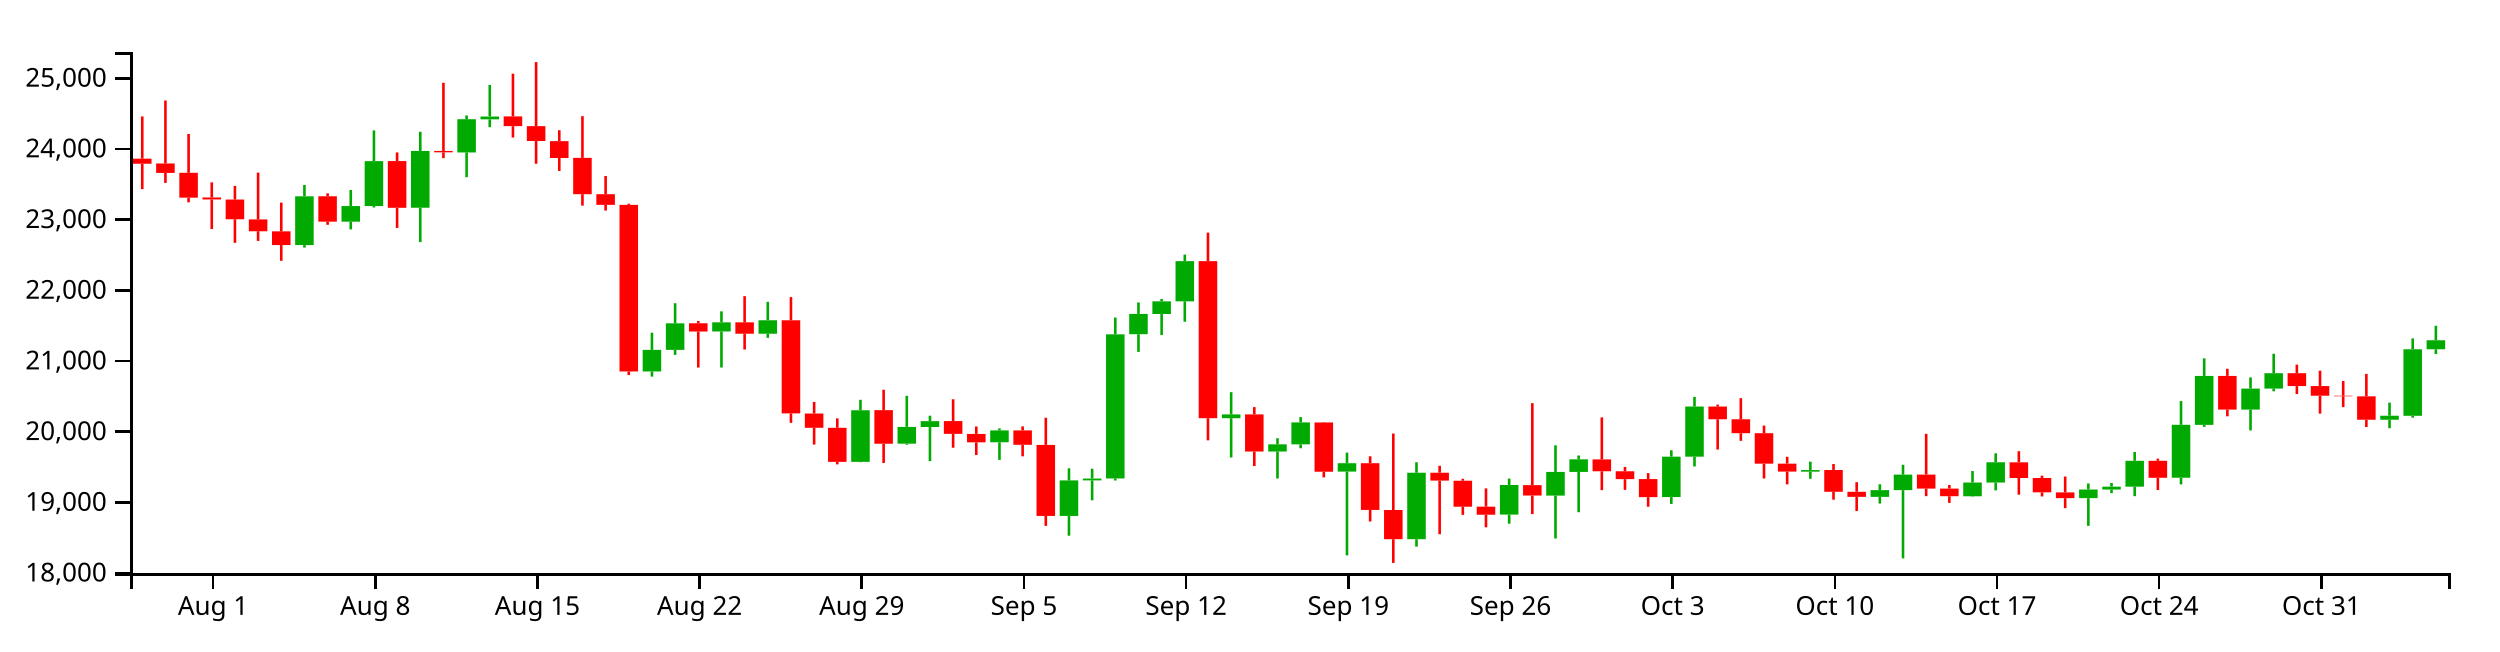
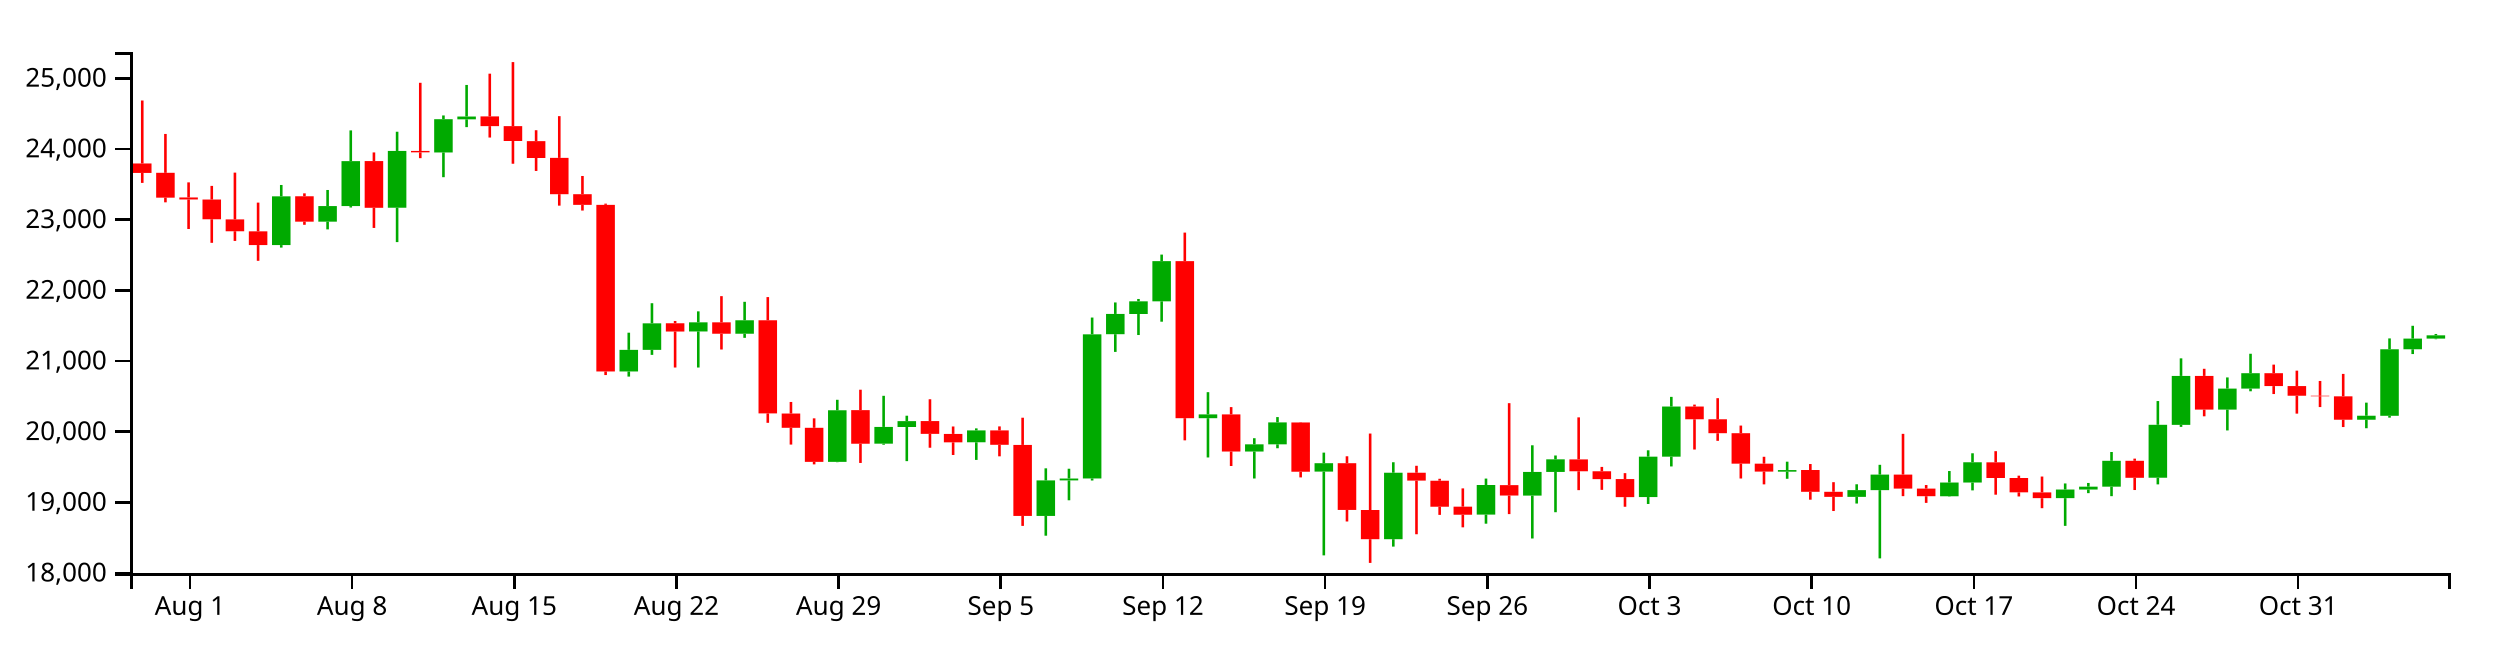
<svg xmlns="http://www.w3.org/2000/svg" version="1.1" width="960" height="250">
  <g transform="translate(50,20)">
    <style>.axis path,.axis line{fill:none;stroke:#000;shape-rendering:crispEdges;}path.candle{stroke:#000000;}path.candle.body{stroke-width:0;}path.candle.up{fill:#00AA00;stroke:#00AA00;}path.candle.down{fill:#FF0000;stroke:#FF0000;}</style>
    <g class="candlestick">
      <g class="data">
-         <path class="candle body up" d="M 63.343 74.113 l 7.117 0 L 70.46 55.385 l -7.117 0 L 63.343 74.113 M 81.136 65.108 l 7.117 0 L 88.253 59.132 l -7.117 0 L 81.136 65.108 M 90.032 59.132 l 7.117 0 L 97.149 41.88 l -7.117 0 L 90.032 59.132 M 107.825 59.758 l 7.117 0 L 114.942 37.971 l -7.117 0 L 107.825 59.758 M 125.618 38.539 l 7.117 0 L 132.735 25.767 l -7.117 0 L 125.618 38.539 M 134.514 25.821 l 7.117 0 L 141.631 24.744 l -7.117 0 L 134.514 25.821 M 196.789 122.643 l 7.117 0 L 203.906 114.347 l -7.117 0 L 196.789 122.643 M 205.686 114.347 l 7.117 0 L 212.803 104.154 l -7.117 0 L 205.686 114.347 M 223.479 107.271 l 7.117 0 L 230.596 103.787 l -7.117 0 L 223.479 107.271 M 241.271 108.159 l 7.117 0 L 248.389 102.975 l -7.117 0 L 241.271 108.159 M 276.857 157.351 l 7.117 0 L 283.974 137.535 l -7.117 0 L 276.857 157.351 M 294.65 150.365 l 7.117 0 L 301.767 143.932 l -7.117 0 L 294.65 150.365 M 303.547 143.975 l 7.117 0 L 310.664 141.722 l -7.117 0 L 303.547 143.975 M 330.236 149.837 l 7.117 0 L 337.353 145.282 l -7.117 0 L 330.236 149.837 M 356.925 178.115 l 7.117 0 L 364.042 164.483 l -7.117 0 L 356.925 178.115 M 365.822 164.483 l 7.117 0 L 372.939 163.752 l -7.117 0 L 365.822 164.483 M 374.718 163.732 l 7.117 0 L 381.835 108.374 l -7.117 0 L 374.718 163.732 M 383.615 108.333 l 7.117 0 L 390.732 100.551 l -7.117 0 L 383.615 108.333 M 392.511 100.582 l 7.117 0 L 399.628 95.706 l -7.117 0 L 392.511 100.582 M 401.407 95.706 l 7.117 0 L 408.525 80.266 l -7.117 0 L 401.407 95.706 M 419.2 140.578 l 7.117 0 L 426.317 139.137 l -7.117 0 L 419.2 140.578 M 436.993 153.381 l 7.117 0 L 444.11 150.629 l -7.117 0 L 436.993 153.381 M 445.89 150.629 l 7.117 0 L 453.007 142.206 l -7.117 0 L 445.89 150.629 M 463.683 161.101 l 7.117 0 L 470.8 157.856 l -7.117 0 L 463.683 161.101 M 490.372 187.051 l 7.117 0 L 497.489 161.531 l -7.117 0 L 490.372 187.051 M 525.958 177.612 l 7.117 0 L 533.075 166.248 l -7.117 0 L 525.958 177.612 M 543.75 170.312 l 7.117 0 L 550.868 161.227 l -7.117 0 L 543.75 170.312 M 552.647 161.227 l 7.117 0 L 559.764 156.377 l -7.117 0 L 552.647 161.227 M 588.233 170.864 l 7.117 0 L 595.35 155.357 l -7.117 0 L 588.233 170.864 M 597.129 155.357 l 7.117 0 L 604.246 136.121 l -7.117 0 L 597.129 155.357 M 641.611 161.126 l 7.117 0 L 648.729 160.516 l -7.117 0 L 641.611 161.126 M 668.301 170.803 l 7.117 0 L 675.418 168.21 l -7.117 0 L 668.301 170.803 M 677.197 168.222 l 7.117 0 L 684.314 162.25 l -7.117 0 L 677.197 168.222 M 703.886 170.575 l 7.117 0 L 711.004 165.294 l -7.117 0 L 703.886 170.575 M 712.783 165.294 l 7.117 0 L 719.9 157.507 l -7.117 0 L 712.783 165.294 M 748.369 171.294 l 7.117 0 L 755.486 167.97 l -7.117 0 L 748.369 171.294 M 757.265 167.97 l 7.117 0 L 764.382 166.885 l -7.117 0 L 757.265 167.97 M 766.162 166.887 l 7.117 0 L 773.279 156.95 l -7.117 0 L 766.162 166.887 M 783.954 163.458 l 7.117 0 L 791.072 143.117 l -7.117 0 L 783.954 163.458 M 792.851 143.145 l 7.117 0 L 799.968 124.348 l -7.117 0 L 792.851 143.145 M 810.644 137.28 l 7.117 0 L 817.761 129.226 l -7.117 0 L 810.644 137.28 M 819.54 129.226 l 7.117 0 L 826.657 123.314 l -7.117 0 L 819.54 129.226 M 864.022 141.169 l 7.117 0 L 871.14 139.649 l -7.117 0 L 864.022 141.169 M 872.919 139.668 l 7.117 0 L 880.036 114.117 l -7.117 0 L 872.919 139.668 M 881.815 114.117 l 7.117 0 L 888.932 110.655 l -7.117 0 L 881.815 114.117" />
-         <path class="candle body down" d="M 1.068 40.924 l 7.117 0 L 8.185 42.864 l -7.117 0 L 1.068 40.924 M 9.964 42.768 l 7.117 0 L 17.081 46.399 l -7.117 0 L 9.964 42.768 M 18.86 46.368 l 7.117 0 L 25.978 55.904 l -7.117 0 L 18.86 46.368 M 27.757 55.821 l 7.117 0 L 34.874 56.591 l -7.117 0 L 27.757 55.821 M 36.653 56.621 l 7.117 0 L 43.77 64.196 l -7.117 0 L 36.653 56.621 M 45.55 64.247 l 7.117 0 L 52.667 68.795 l -7.117 0 L 45.55 64.247 M 54.446 68.834 l 7.117 0 L 61.563 74.098 l -7.117 0 L 54.446 68.834 M 72.239 55.354 l 7.117 0 L 79.356 65.108 l -7.117 0 L 72.239 55.354 M 98.928 41.854 l 7.117 0 L 106.046 59.795 l -7.117 0 L 98.928 41.854 M 116.721 37.971 l 7.117 0 L 123.838 38.504 l -7.117 0 L 116.721 37.971 M 143.411 24.698 l 7.117 0 L 150.528 28.439 l -7.117 0 L 143.411 24.698 M 152.307 28.438 l 7.117 0 L 159.424 34.15 l -7.117 0 L 152.307 28.438 M 161.204 34.198 l 7.117 0 L 168.321 40.666 l -7.117 0 L 161.204 34.198 M 170.1 40.628 l 7.117 0 L 177.217 54.565 l -7.117 0 L 170.1 40.628 M 178.996 54.565 l 7.117 0 L 186.114 58.676 l -7.117 0 L 178.996 54.565 M 187.893 58.669 l 7.117 0 L 195.01 122.643 l -7.117 0 L 187.893 58.669 M 214.582 104.124 l 7.117 0 L 221.699 107.296 l -7.117 0 L 214.582 104.124 M 232.375 103.787 l 7.117 0 L 239.492 108.158 l -7.117 0 L 232.375 103.787 M 250.168 102.975 l 7.117 0 L 257.285 138.747 l -7.117 0 L 250.168 102.975 M 259.064 138.799 l 7.117 0 L 266.182 144.269 l -7.117 0 L 259.064 138.799 M 267.961 144.269 l 7.117 0 L 275.078 157.351 l -7.117 0 L 267.961 144.269 M 285.754 137.495 l 7.117 0 L 292.871 150.402 l -7.117 0 L 285.754 137.495 M 312.443 141.69 l 7.117 0 L 319.56 146.596 l -7.117 0 L 312.443 141.69 M 321.339 146.62 l 7.117 0 L 328.457 149.852 l -7.117 0 L 321.339 146.62 M 339.132 145.282 l 7.117 0 L 346.25 150.804 l -7.117 0 L 339.132 145.282 M 348.029 150.845 l 7.117 0 L 355.146 178.115 l -7.117 0 L 348.029 150.845 M 410.304 80.274 l 7.117 0 L 417.421 140.579 l -7.117 0 L 410.304 80.274 M 428.097 139.124 l 7.117 0 L 435.214 153.381 l -7.117 0 L 428.097 139.124 M 454.786 142.233 l 7.117 0 L 461.903 161.136 l -7.117 0 L 454.786 142.233 M 472.579 157.856 l 7.117 0 L 479.696 175.824 l -7.117 0 L 472.579 157.856 M 481.475 175.843 l 7.117 0 L 488.593 187.051 l -7.117 0 L 481.475 175.843 M 499.268 161.531 l 7.117 0 L 506.385 164.563 l -7.117 0 L 499.268 161.531 M 508.165 164.599 l 7.117 0 L 515.282 174.589 l -7.117 0 L 508.165 164.599 M 517.061 174.549 l 7.117 0 L 524.178 177.66 l -7.117 0 L 517.061 174.549 M 534.854 166.279 l 7.117 0 L 541.971 170.284 l -7.117 0 L 534.854 166.279 M 561.543 156.403 l 7.117 0 L 568.661 160.961 l -7.117 0 L 561.543 156.403 M 570.44 160.961 l 7.117 0 L 577.557 163.992 l -7.117 0 L 570.44 160.961 M 579.336 163.957 l 7.117 0 L 586.453 170.89 l -7.117 0 L 579.336 163.957 M 606.026 136.121 l 7.117 0 L 613.143 140.994 l -7.117 0 L 606.026 136.121 M 614.922 140.994 l 7.117 0 L 622.039 146.357 l -7.117 0 L 614.922 140.994 M 623.818 146.357 l 7.117 0 L 630.936 158.044 l -7.117 0 L 623.818 146.357 M 632.715 158.044 l 7.117 0 L 639.832 161.087 l -7.117 0 L 632.715 158.044 M 650.508 160.49 l 7.117 0 L 657.625 168.852 l -7.117 0 L 650.508 160.49 M 659.404 168.852 l 7.117 0 L 666.521 170.803 l -7.117 0 L 659.404 168.852 M 686.094 162.238 l 7.117 0 L 693.211 167.629 l -7.117 0 L 686.094 162.238 M 694.99 167.629 l 7.117 0 L 702.107 170.548 l -7.117 0 L 694.99 167.629 M 721.679 157.545 l 7.117 0 L 728.796 163.544 l -7.117 0 L 721.679 157.545 M 730.576 163.544 l 7.117 0 L 737.693 169.067 l -7.117 0 L 730.576 163.544 M 739.472 169.084 l 7.117 0 L 746.589 171.294 l -7.117 0 L 739.472 169.084 M 775.058 156.95 l 7.117 0 L 782.175 163.482 l -7.117 0 L 775.058 156.95 M 801.747 124.347 l 7.117 0 L 808.864 137.28 l -7.117 0 L 801.747 124.347 M 828.437 123.314 l 7.117 0 L 835.554 128.259 l -7.117 0 L 828.437 123.314 M 837.333 128.259 l 7.117 0 L 844.45 131.97 l -7.117 0 L 837.333 128.259 M 846.23 131.97 l 7.117 0 L 853.347 132.164 l -7.117 0 L 846.23 131.97 M 855.126 132.186 l 7.117 0 L 862.243 141.169 l -7.117 0 L 855.126 132.186" />
+         <path class="candle body up" d="M 54.446 74.113 l 7.117 0 L 61.563 55.385 l -7.117 0 L 54.446 74.113 M 72.239 65.108 l 7.117 0 L 79.356 59.132 l -7.117 0 L 72.239 65.108 M 81.136 59.132 l 7.117 0 L 88.253 41.88 l -7.117 0 L 81.136 59.132 M 98.928 59.758 l 7.117 0 L 106.046 37.971 l -7.117 0 L 98.928 59.758 M 116.721 38.539 l 7.117 0 L 123.838 25.767 l -7.117 0 L 116.721 38.539 M 125.618 25.821 l 7.117 0 L 132.735 24.744 l -7.117 0 L 125.618 25.821 M 187.893 122.643 l 7.117 0 L 195.01 114.347 l -7.117 0 L 187.893 122.643 M 196.789 114.347 l 7.117 0 L 203.906 104.154 l -7.117 0 L 196.789 114.347 M 214.582 107.271 l 7.117 0 L 221.699 103.787 l -7.117 0 L 214.582 107.271 M 232.375 108.159 l 7.117 0 L 239.492 102.975 l -7.117 0 L 232.375 108.159 M 267.961 157.351 l 7.117 0 L 275.078 137.535 l -7.117 0 L 267.961 157.351 M 285.754 150.365 l 7.117 0 L 292.871 143.932 l -7.117 0 L 285.754 150.365 M 294.65 143.975 l 7.117 0 L 301.767 141.722 l -7.117 0 L 294.65 143.975 M 321.339 149.837 l 7.117 0 L 328.457 145.282 l -7.117 0 L 321.339 149.837 M 348.029 178.115 l 7.117 0 L 355.146 164.483 l -7.117 0 L 348.029 178.115 M 356.925 164.483 l 7.117 0 L 364.042 163.752 l -7.117 0 L 356.925 164.483 M 365.822 163.732 l 7.117 0 L 372.939 108.374 l -7.117 0 L 365.822 163.732 M 374.718 108.333 l 7.117 0 L 381.835 100.551 l -7.117 0 L 374.718 108.333 M 383.615 100.582 l 7.117 0 L 390.732 95.706 l -7.117 0 L 383.615 100.582 M 392.511 95.706 l 7.117 0 L 399.628 80.266 l -7.117 0 L 392.511 95.706 M 410.304 140.578 l 7.117 0 L 417.421 139.137 l -7.117 0 L 410.304 140.578 M 428.097 153.381 l 7.117 0 L 435.214 150.629 l -7.117 0 L 428.097 153.381 M 436.993 150.629 l 7.117 0 L 444.11 142.206 l -7.117 0 L 436.993 150.629 M 454.786 161.101 l 7.117 0 L 461.903 157.856 l -7.117 0 L 454.786 161.101 M 481.475 187.051 l 7.117 0 L 488.593 161.531 l -7.117 0 L 481.475 187.051 M 517.061 177.612 l 7.117 0 L 524.178 166.248 l -7.117 0 L 517.061 177.612 M 534.854 170.312 l 7.117 0 L 541.971 161.227 l -7.117 0 L 534.854 170.312 M 543.75 161.227 l 7.117 0 L 550.868 156.377 l -7.117 0 L 543.75 161.227 M 579.336 170.864 l 7.117 0 L 586.453 155.357 l -7.117 0 L 579.336 170.864 M 588.233 155.357 l 7.117 0 L 595.35 136.121 l -7.117 0 L 588.233 155.357 M 632.715 161.126 l 7.117 0 L 639.832 160.516 l -7.117 0 L 632.715 161.126 M 659.404 170.803 l 7.117 0 L 666.521 168.21 l -7.117 0 L 659.404 170.803 M 668.301 168.222 l 7.117 0 L 675.418 162.25 l -7.117 0 L 668.301 168.222 M 694.99 170.575 l 7.117 0 L 702.107 165.294 l -7.117 0 L 694.99 170.575 M 703.886 165.294 l 7.117 0 L 711.004 157.507 l -7.117 0 L 703.886 165.294 M 739.472 171.294 l 7.117 0 L 746.589 167.97 l -7.117 0 L 739.472 171.294 M 748.369 167.97 l 7.117 0 L 755.486 166.885 l -7.117 0 L 748.369 167.97 M 757.265 166.887 l 7.117 0 L 764.382 156.95 l -7.117 0 L 757.265 166.887 M 775.058 163.458 l 7.117 0 L 782.175 143.117 l -7.117 0 L 775.058 163.458 M 783.954 143.145 l 7.117 0 L 791.072 124.348 l -7.117 0 L 783.954 143.145 M 801.747 137.28 l 7.117 0 L 808.864 129.226 l -7.117 0 L 801.747 137.28 M 810.644 129.226 l 7.117 0 L 817.761 123.314 l -7.117 0 L 810.644 129.226 M 855.126 141.169 l 7.117 0 L 862.243 139.649 l -7.117 0 L 855.126 141.169 M 864.022 139.668 l 7.117 0 L 871.14 114.117 l -7.117 0 L 864.022 139.668 M 872.919 114.117 l 7.117 0 L 880.036 110.023 l -7.117 0 L 872.919 114.117 M 881.815 110.023 l 7.117 0 L 888.932 108.771 l -7.117 0 L 881.815 110.023" />
+         <path class="candle body down" d="M 1.068 42.768 l 7.117 0 L 8.185 46.399 l -7.117 0 L 1.068 42.768 M 9.964 46.368 l 7.117 0 L 17.081 55.904 l -7.117 0 L 9.964 46.368 M 18.86 55.821 l 7.117 0 L 25.978 56.591 l -7.117 0 L 18.86 55.821 M 27.757 56.621 l 7.117 0 L 34.874 64.196 l -7.117 0 L 27.757 56.621 M 36.653 64.247 l 7.117 0 L 43.77 68.795 l -7.117 0 L 36.653 64.247 M 45.55 68.834 l 7.117 0 L 52.667 74.098 l -7.117 0 L 45.55 68.834 M 63.343 55.354 l 7.117 0 L 70.46 65.108 l -7.117 0 L 63.343 55.354 M 90.032 41.854 l 7.117 0 L 97.149 59.795 l -7.117 0 L 90.032 41.854 M 107.825 37.971 l 7.117 0 L 114.942 38.504 l -7.117 0 L 107.825 37.971 M 134.514 24.698 l 7.117 0 L 141.631 28.439 l -7.117 0 L 134.514 24.698 M 143.411 28.438 l 7.117 0 L 150.528 34.15 l -7.117 0 L 143.411 28.438 M 152.307 34.198 l 7.117 0 L 159.424 40.666 l -7.117 0 L 152.307 34.198 M 161.204 40.628 l 7.117 0 L 168.321 54.565 l -7.117 0 L 161.204 40.628 M 170.1 54.565 l 7.117 0 L 177.217 58.676 l -7.117 0 L 170.1 54.565 M 178.996 58.669 l 7.117 0 L 186.114 122.643 l -7.117 0 L 178.996 58.669 M 205.686 104.124 l 7.117 0 L 212.803 107.296 l -7.117 0 L 205.686 104.124 M 223.479 103.787 l 7.117 0 L 230.596 108.158 l -7.117 0 L 223.479 103.787 M 241.271 102.975 l 7.117 0 L 248.389 138.747 l -7.117 0 L 241.271 102.975 M 250.168 138.799 l 7.117 0 L 257.285 144.269 l -7.117 0 L 250.168 138.799 M 259.064 144.269 l 7.117 0 L 266.182 157.351 l -7.117 0 L 259.064 144.269 M 276.857 137.495 l 7.117 0 L 283.974 150.402 l -7.117 0 L 276.857 137.495 M 303.547 141.69 l 7.117 0 L 310.664 146.596 l -7.117 0 L 303.547 141.69 M 312.443 146.62 l 7.117 0 L 319.56 149.852 l -7.117 0 L 312.443 146.62 M 330.236 145.282 l 7.117 0 L 337.353 150.804 l -7.117 0 L 330.236 145.282 M 339.132 150.845 l 7.117 0 L 346.25 178.115 l -7.117 0 L 339.132 150.845 M 401.407 80.274 l 7.117 0 L 408.525 140.579 l -7.117 0 L 401.407 80.274 M 419.2 139.124 l 7.117 0 L 426.317 153.381 l -7.117 0 L 419.2 139.124 M 445.89 142.233 l 7.117 0 L 453.007 161.136 l -7.117 0 L 445.89 142.233 M 463.683 157.856 l 7.117 0 L 470.8 175.824 l -7.117 0 L 463.683 157.856 M 472.579 175.843 l 7.117 0 L 479.696 187.051 l -7.117 0 L 472.579 175.843 M 490.372 161.531 l 7.117 0 L 497.489 164.563 l -7.117 0 L 490.372 161.531 M 499.268 164.599 l 7.117 0 L 506.385 174.589 l -7.117 0 L 499.268 164.599 M 508.165 174.549 l 7.117 0 L 515.282 177.66 l -7.117 0 L 508.165 174.549 M 525.958 166.279 l 7.117 0 L 533.075 170.284 l -7.117 0 L 525.958 166.279 M 552.647 156.403 l 7.117 0 L 559.764 160.961 l -7.117 0 L 552.647 156.403 M 561.543 160.961 l 7.117 0 L 568.661 163.992 l -7.117 0 L 561.543 160.961 M 570.44 163.957 l 7.117 0 L 577.557 170.89 l -7.117 0 L 570.44 163.957 M 597.129 136.121 l 7.117 0 L 604.246 140.994 l -7.117 0 L 597.129 136.121 M 606.026 140.994 l 7.117 0 L 613.143 146.357 l -7.117 0 L 606.026 140.994 M 614.922 146.357 l 7.117 0 L 622.039 158.044 l -7.117 0 L 614.922 146.357 M 623.818 158.044 l 7.117 0 L 630.936 161.087 l -7.117 0 L 623.818 158.044 M 641.611 160.49 l 7.117 0 L 648.729 168.852 l -7.117 0 L 641.611 160.49 M 650.508 168.852 l 7.117 0 L 657.625 170.803 l -7.117 0 L 650.508 168.852 M 677.197 162.238 l 7.117 0 L 684.314 167.629 l -7.117 0 L 677.197 162.238 M 686.094 167.629 l 7.117 0 L 693.211 170.548 l -7.117 0 L 686.094 167.629 M 712.783 157.545 l 7.117 0 L 719.9 163.544 l -7.117 0 L 712.783 157.545 M 721.679 163.544 l 7.117 0 L 728.796 169.067 l -7.117 0 L 721.679 163.544 M 730.576 169.084 l 7.117 0 L 737.693 171.294 l -7.117 0 L 730.576 169.084 M 766.162 156.95 l 7.117 0 L 773.279 163.482 l -7.117 0 L 766.162 156.95 M 792.851 124.347 l 7.117 0 L 799.968 137.28 l -7.117 0 L 792.851 124.347 M 819.54 123.314 l 7.117 0 L 826.657 128.259 l -7.117 0 L 819.54 123.314 M 828.437 128.259 l 7.117 0 L 835.554 131.97 l -7.117 0 L 828.437 128.259 M 837.333 131.97 l 7.117 0 L 844.45 132.164 l -7.117 0 L 837.333 131.97 M 846.23 132.186 l 7.117 0 L 853.347 141.169 l -7.117 0 L 846.23 132.186" />
        <path class="candle body equal" />
-         <path class="candle wick up" d="M 66.901 51.031 L 66.901 55.385 M 66.901 74.113 L 66.901 75.076 M 84.694 52.954 L 84.694 59.132 M 84.694 65.108 L 84.694 68.082 M 93.591 30.074 L 93.591 41.88 M 93.591 59.132 L 93.591 59.678 M 111.383 30.589 L 111.383 37.971 M 111.383 59.758 L 111.383 72.966 M 129.176 24.333 L 129.176 25.767 M 129.176 38.539 L 129.176 48.041 M 138.073 12.622 L 138.073 24.744 M 138.073 25.821 L 138.073 28.819 M 200.348 107.757 L 200.348 114.347 M 200.348 122.643 L 200.348 124.611 M 209.244 96.435 L 209.244 104.154 M 209.244 114.347 L 209.244 116.272 M 227.037 99.56 L 227.037 103.787 M 227.037 107.271 L 227.037 121.13 M 244.83 95.895 L 244.83 102.975 M 244.83 108.159 L 244.83 109.73 M 280.416 133.521 L 280.416 137.535 M 280.416 157.351 L 280.416 157.482 M 298.209 131.99 L 298.209 143.932 M 298.209 150.365 L 298.209 150.774 M 307.105 139.634 L 307.105 141.722 M 307.105 143.975 L 307.105 157.079 M 333.794 144.497 L 333.794 145.282 M 333.794 149.837 L 333.794 156.605 M 360.484 159.836 L 360.484 164.483 M 360.484 178.115 L 360.484 185.71 M 369.38 159.994 L 369.38 163.752 M 369.38 164.483 L 369.38 172.106 M 378.277 101.939 L 378.277 108.374 M 378.277 163.732 L 378.277 164.513 M 387.173 96.142 L 387.173 100.551 M 387.173 108.333 L 387.173 115.132 M 396.07 94.806 L 396.07 95.706 M 396.07 100.582 L 396.07 108.649 M 404.966 77.762 L 404.966 80.266 M 404.966 95.706 L 404.966 103.532 M 422.759 130.593 L 422.759 139.137 M 422.759 140.578 L 422.759 155.668 M 440.552 148.275 L 440.552 150.629 M 440.552 153.381 L 440.552 163.746 M 449.448 140.16 L 449.448 142.206 M 449.448 150.629 L 449.448 152.127 M 467.241 153.807 L 467.241 157.856 M 467.241 161.101 L 467.241 193.261 M 493.93 157.499 L 493.93 161.531 M 493.93 187.051 L 493.93 189.9 M 529.516 163.774 L 529.516 166.248 M 529.516 177.612 L 529.516 181.097 M 547.309 150.99 L 547.309 161.227 M 547.309 170.312 L 547.309 186.782 M 556.206 154.911 L 556.206 156.377 M 556.206 161.227 L 556.206 176.692 M 591.791 152.914 L 591.791 155.357 M 591.791 170.864 L 591.791 173.526 M 600.688 132.398 L 600.688 136.121 M 600.688 155.357 L 600.688 159.116 M 645.17 157.286 L 645.17 160.516 M 645.17 161.126 L 645.17 163.854 M 671.859 165.963 L 671.859 168.21 M 671.859 170.803 L 671.859 173.358 M 680.756 158.486 L 680.756 162.25 M 680.756 168.222 L 680.756 194.416 M 707.445 160.874 L 707.445 165.294 M 707.445 170.575 L 707.445 170.702 M 716.341 154.058 L 716.341 157.507 M 716.341 165.294 L 716.341 168.305 M 751.927 165.646 L 751.927 167.97 M 751.927 171.294 L 751.927 181.931 M 760.824 165.456 L 760.824 166.885 M 760.824 167.97 L 760.824 169.372 M 769.72 153.568 L 769.72 156.95 M 769.72 166.887 L 769.72 170.529 M 787.513 134.002 L 787.513 143.117 M 787.513 163.458 L 787.513 165.999 M 796.409 117.605 L 796.409 124.348 M 796.409 143.145 L 796.409 143.922 M 814.202 124.934 L 814.202 129.226 M 814.202 137.28 L 814.202 145.287 M 823.099 115.841 L 823.099 123.314 M 823.099 129.226 L 823.099 130.253 M 867.581 134.615 L 867.581 139.649 M 867.581 141.169 L 867.581 144.442 M 876.477 109.95 L 876.477 114.117 M 876.477 139.668 L 876.477 140.378 M 885.374 105.103 L 885.374 110.655 M 885.374 114.117 L 885.374 115.959" style="stroke-width: 1px;" />
-         <path class="candle wick down" d="M 4.626 24.709 L 4.626 40.924 M 4.626 42.864 L 4.626 52.628 M 13.523 18.593 L 13.523 42.768 M 13.523 46.399 L 13.523 50.233 M 22.419 31.436 L 22.419 46.368 M 22.419 55.904 L 22.419 57.695 M 31.315 50.031 L 31.315 55.821 M 31.315 56.591 L 31.315 67.936 M 40.212 51.383 L 40.212 56.621 M 40.212 64.196 L 40.212 73.246 M 49.108 46.286 L 49.108 64.247 M 49.108 68.795 L 49.108 72.517 M 58.005 57.804 L 58.005 68.834 M 58.005 74.098 L 58.005 80.15 M 75.798 54.247 L 75.798 55.354 M 75.798 65.108 L 75.798 66.321 M 102.487 38.535 L 102.487 41.854 M 102.487 59.795 L 102.487 67.529 M 120.28 11.793 L 120.28 37.971 M 120.28 38.504 L 120.28 40.737 M 146.969 8.291 L 146.969 24.698 M 146.969 28.439 L 146.969 32.815 M 155.866 3.846 L 155.866 28.438 M 155.866 34.15 L 155.866 42.879 M 164.762 30.006 L 164.762 34.198 M 164.762 40.666 L 164.762 45.647 M 173.659 24.599 L 173.659 40.628 M 173.659 54.565 L 173.659 58.969 M 182.555 47.58 L 182.555 54.565 M 182.555 58.676 L 182.555 60.851 M 191.451 58.201 L 191.451 58.669 M 191.451 122.643 L 191.451 124.023 M 218.141 103.255 L 218.141 104.124 M 218.141 107.296 L 218.141 121.129 M 235.934 93.721 L 235.934 103.787 M 235.934 108.158 L 235.934 114.213 M 253.727 94.08 L 253.727 102.975 M 253.727 138.747 L 253.727 142.361 M 262.623 134.354 L 262.623 138.799 M 262.623 144.269 L 262.623 150.718 M 271.519 140.644 L 271.519 144.269 M 271.519 157.351 L 271.519 158.318 M 289.312 129.65 L 289.312 137.495 M 289.312 150.402 L 289.312 157.775 M 316.002 133.313 L 316.002 141.69 M 316.002 146.596 L 316.002 151.932 M 324.898 143.772 L 324.898 146.62 M 324.898 149.852 L 324.898 154.716 M 342.691 143.735 L 342.691 145.282 M 342.691 150.804 L 342.691 155.228 M 351.587 140.404 L 351.587 150.845 M 351.587 178.115 L 351.587 181.944 M 413.862 69.32 L 413.862 80.274 M 413.862 140.579 L 413.862 149.09 M 431.655 136.327 L 431.655 139.124 M 431.655 153.381 L 431.655 158.942 M 458.345 142.107 L 458.345 142.233 M 458.345 161.136 L 458.345 163.322 M 476.138 155.207 L 476.138 157.856 M 476.138 175.824 L 476.138 180.252 M 485.034 146.484 L 485.034 175.843 M 485.034 187.051 L 485.034 196.154 M 502.827 158.861 L 502.827 161.531 M 502.827 164.563 L 502.827 185.15 M 511.723 163.851 L 511.723 164.599 M 511.723 174.589 L 511.723 177.715 M 520.62 167.54 L 520.62 174.549 M 520.62 177.66 L 520.62 182.496 M 538.413 134.817 L 538.413 166.279 M 538.413 170.284 L 538.413 177.417 M 565.102 140.269 L 565.102 156.403 M 565.102 160.961 L 565.102 168.215 M 573.998 159.295 L 573.998 160.961 M 573.998 163.992 L 573.998 168.105 M 582.895 161.686 L 582.895 163.957 M 582.895 170.89 L 582.895 174.593 M 609.584 135.367 L 609.584 136.121 M 609.584 140.994 L 609.584 152.618 M 618.481 132.897 L 618.481 140.994 M 618.481 146.357 L 618.481 149.28 M 627.377 143.422 L 627.377 146.357 M 627.377 158.044 L 627.377 163.746 M 636.273 155.403 L 636.273 158.044 M 636.273 161.087 L 636.273 165.995 M 654.066 158.182 L 654.066 160.49 M 654.066 168.852 L 654.066 171.882 M 662.963 165.155 L 662.963 168.852 M 662.963 170.803 L 662.963 176.231 M 689.652 146.596 L 689.652 162.238 M 689.652 167.629 L 689.652 170.522 M 698.549 166.252 L 698.549 167.629 M 698.549 170.548 L 698.549 173.105 M 725.238 153.252 L 725.238 157.545 M 725.238 163.544 L 725.238 169.962 M 734.134 162.656 L 734.134 163.544 M 734.134 169.067 L 734.134 170.641 M 743.031 162.991 L 743.031 169.084 M 743.031 171.294 L 743.031 175.146 M 778.617 156.115 L 778.617 156.95 M 778.617 163.482 L 778.617 168.17 M 805.306 121.617 L 805.306 124.347 M 805.306 137.28 L 805.306 139.862 M 831.995 120.015 L 831.995 123.314 M 831.995 128.259 L 831.995 131.312 M 840.892 122.33 L 840.892 128.259 M 840.892 131.97 L 840.892 138.832 M 849.788 126.291 L 849.788 131.97 M 849.788 132.164 L 849.788 136.313 M 858.685 123.577 L 858.685 132.186 M 858.685 141.169 L 858.685 143.986" style="stroke-width: 1px;" />
+         <path class="candle wick up" d="M 58.005 51.031 L 58.005 55.385 M 58.005 74.113 L 58.005 75.076 M 75.798 52.954 L 75.798 59.132 M 75.798 65.108 L 75.798 68.082 M 84.694 30.074 L 84.694 41.88 M 84.694 59.132 L 84.694 59.678 M 102.487 30.589 L 102.487 37.971 M 102.487 59.758 L 102.487 72.966 M 120.28 24.333 L 120.28 25.767 M 120.28 38.539 L 120.28 48.041 M 129.176 12.622 L 129.176 24.744 M 129.176 25.821 L 129.176 28.819 M 191.451 107.757 L 191.451 114.347 M 191.451 122.643 L 191.451 124.611 M 200.348 96.435 L 200.348 104.154 M 200.348 114.347 L 200.348 116.272 M 218.141 99.56 L 218.141 103.787 M 218.141 107.271 L 218.141 121.13 M 235.934 95.895 L 235.934 102.975 M 235.934 108.159 L 235.934 109.73 M 271.519 133.521 L 271.519 137.535 M 271.519 157.351 L 271.519 157.482 M 289.312 131.99 L 289.312 143.932 M 289.312 150.365 L 289.312 150.774 M 298.209 139.634 L 298.209 141.722 M 298.209 143.975 L 298.209 157.079 M 324.898 144.497 L 324.898 145.282 M 324.898 149.837 L 324.898 156.605 M 351.587 159.836 L 351.587 164.483 M 351.587 178.115 L 351.587 185.71 M 360.484 159.994 L 360.484 163.752 M 360.484 164.483 L 360.484 172.106 M 369.38 101.939 L 369.38 108.374 M 369.38 163.732 L 369.38 164.513 M 378.277 96.142 L 378.277 100.551 M 378.277 108.333 L 378.277 115.132 M 387.173 94.806 L 387.173 95.706 M 387.173 100.582 L 387.173 108.649 M 396.07 77.762 L 396.07 80.266 M 396.07 95.706 L 396.07 103.532 M 413.862 130.593 L 413.862 139.137 M 413.862 140.578 L 413.862 155.668 M 431.655 148.275 L 431.655 150.629 M 431.655 153.381 L 431.655 163.746 M 440.552 140.16 L 440.552 142.206 M 440.552 150.629 L 440.552 152.127 M 458.345 153.807 L 458.345 157.856 M 458.345 161.101 L 458.345 193.261 M 485.034 157.499 L 485.034 161.531 M 485.034 187.051 L 485.034 189.9 M 520.62 163.774 L 520.62 166.248 M 520.62 177.612 L 520.62 181.097 M 538.413 150.99 L 538.413 161.227 M 538.413 170.312 L 538.413 186.782 M 547.309 154.911 L 547.309 156.377 M 547.309 161.227 L 547.309 176.692 M 582.895 152.914 L 582.895 155.357 M 582.895 170.864 L 582.895 173.526 M 591.791 132.398 L 591.791 136.121 M 591.791 155.357 L 591.791 159.116 M 636.273 157.286 L 636.273 160.516 M 636.273 161.126 L 636.273 163.854 M 662.963 165.963 L 662.963 168.21 M 662.963 170.803 L 662.963 173.358 M 671.859 158.486 L 671.859 162.25 M 671.859 168.222 L 671.859 194.416 M 698.549 160.874 L 698.549 165.294 M 698.549 170.575 L 698.549 170.702 M 707.445 154.058 L 707.445 157.507 M 707.445 165.294 L 707.445 168.305 M 743.031 165.646 L 743.031 167.97 M 743.031 171.294 L 743.031 181.931 M 751.927 165.456 L 751.927 166.885 M 751.927 167.97 L 751.927 169.372 M 760.824 153.568 L 760.824 156.95 M 760.824 166.887 L 760.824 170.529 M 778.617 134.002 L 778.617 143.117 M 778.617 163.458 L 778.617 165.999 M 787.513 117.605 L 787.513 124.348 M 787.513 143.145 L 787.513 143.922 M 805.306 124.934 L 805.306 129.226 M 805.306 137.28 L 805.306 145.287 M 814.202 115.841 L 814.202 123.314 M 814.202 129.226 L 814.202 130.253 M 858.685 134.615 L 858.685 139.649 M 858.685 141.169 L 858.685 144.442 M 867.581 109.95 L 867.581 114.117 M 867.581 139.668 L 867.581 140.378 M 876.477 105.103 L 876.477 110.023 M 876.477 114.117 L 876.477 115.959 M 885.374 108.246 L 885.374 108.771 M 885.374 110.023 L 885.374 110.255" style="stroke-width: 1px;" />
+         <path class="candle wick down" d="M 4.626 18.593 L 4.626 42.768 M 4.626 46.399 L 4.626 50.233 M 13.523 31.436 L 13.523 46.368 M 13.523 55.904 L 13.523 57.695 M 22.419 50.031 L 22.419 55.821 M 22.419 56.591 L 22.419 67.936 M 31.315 51.383 L 31.315 56.621 M 31.315 64.196 L 31.315 73.246 M 40.212 46.286 L 40.212 64.247 M 40.212 68.795 L 40.212 72.517 M 49.108 57.804 L 49.108 68.834 M 49.108 74.098 L 49.108 80.15 M 66.901 54.247 L 66.901 55.354 M 66.901 65.108 L 66.901 66.321 M 93.591 38.535 L 93.591 41.854 M 93.591 59.795 L 93.591 67.529 M 111.383 11.793 L 111.383 37.971 M 111.383 38.504 L 111.383 40.737 M 138.073 8.291 L 138.073 24.698 M 138.073 28.439 L 138.073 32.815 M 146.969 3.846 L 146.969 28.438 M 146.969 34.15 L 146.969 42.879 M 155.866 30.006 L 155.866 34.198 M 155.866 40.666 L 155.866 45.647 M 164.762 24.599 L 164.762 40.628 M 164.762 54.565 L 164.762 58.969 M 173.659 47.58 L 173.659 54.565 M 173.659 58.676 L 173.659 60.851 M 182.555 58.201 L 182.555 58.669 M 182.555 122.643 L 182.555 124.023 M 209.244 103.255 L 209.244 104.124 M 209.244 107.296 L 209.244 121.129 M 227.037 93.721 L 227.037 103.787 M 227.037 108.158 L 227.037 114.213 M 244.83 94.08 L 244.83 102.975 M 244.83 138.747 L 244.83 142.361 M 253.727 134.354 L 253.727 138.799 M 253.727 144.269 L 253.727 150.718 M 262.623 140.644 L 262.623 144.269 M 262.623 157.351 L 262.623 158.318 M 280.416 129.65 L 280.416 137.495 M 280.416 150.402 L 280.416 157.775 M 307.105 133.313 L 307.105 141.69 M 307.105 146.596 L 307.105 151.932 M 316.002 143.772 L 316.002 146.62 M 316.002 149.852 L 316.002 154.716 M 333.794 143.735 L 333.794 145.282 M 333.794 150.804 L 333.794 155.228 M 342.691 140.404 L 342.691 150.845 M 342.691 178.115 L 342.691 181.944 M 404.966 69.32 L 404.966 80.274 M 404.966 140.579 L 404.966 149.09 M 422.759 136.327 L 422.759 139.124 M 422.759 153.381 L 422.759 158.942 M 449.448 142.107 L 449.448 142.233 M 449.448 161.136 L 449.448 163.322 M 467.241 155.207 L 467.241 157.856 M 467.241 175.824 L 467.241 180.252 M 476.138 146.484 L 476.138 175.843 M 476.138 187.051 L 476.138 196.154 M 493.93 158.861 L 493.93 161.531 M 493.93 164.563 L 493.93 185.15 M 502.827 163.851 L 502.827 164.599 M 502.827 174.589 L 502.827 177.715 M 511.723 167.54 L 511.723 174.549 M 511.723 177.66 L 511.723 182.496 M 529.516 134.817 L 529.516 166.279 M 529.516 170.284 L 529.516 177.417 M 556.206 140.269 L 556.206 156.403 M 556.206 160.961 L 556.206 168.215 M 565.102 159.295 L 565.102 160.961 M 565.102 163.992 L 565.102 168.105 M 573.998 161.686 L 573.998 163.957 M 573.998 170.89 L 573.998 174.593 M 600.688 135.367 L 600.688 136.121 M 600.688 140.994 L 600.688 152.618 M 609.584 132.897 L 609.584 140.994 M 609.584 146.357 L 609.584 149.28 M 618.481 143.422 L 618.481 146.357 M 618.481 158.044 L 618.481 163.746 M 627.377 155.403 L 627.377 158.044 M 627.377 161.087 L 627.377 165.995 M 645.17 158.182 L 645.17 160.49 M 645.17 168.852 L 645.17 171.882 M 654.066 165.155 L 654.066 168.852 M 654.066 170.803 L 654.066 176.231 M 680.756 146.596 L 680.756 162.238 M 680.756 167.629 L 680.756 170.522 M 689.652 166.252 L 689.652 167.629 M 689.652 170.548 L 689.652 173.105 M 716.341 153.252 L 716.341 157.545 M 716.341 163.544 L 716.341 169.962 M 725.238 162.656 L 725.238 163.544 M 725.238 169.067 L 725.238 170.641 M 734.134 162.991 L 734.134 169.084 M 734.134 171.294 L 734.134 175.146 M 769.72 156.115 L 769.72 156.95 M 769.72 163.482 L 769.72 168.17 M 796.409 121.617 L 796.409 124.347 M 796.409 137.28 L 796.409 139.862 M 823.099 120.015 L 823.099 123.314 M 823.099 128.259 L 823.099 131.312 M 831.995 122.33 L 831.995 128.259 M 831.995 131.97 L 831.995 138.832 M 840.892 126.291 L 840.892 131.97 M 840.892 132.164 L 840.892 136.313 M 849.788 123.577 L 849.788 132.186 M 849.788 141.169 L 849.788 143.986" style="stroke-width: 1px;" />
        <path class="candle wick equal" style="stroke-width: 1px;" />
      </g>
    </g>
    <g class="x axis" transform="translate(0,200)" fill="none" font-size="10" font-family="sans-serif" text-anchor="middle">
      <path class="domain" stroke="#000" d="M0.5,6V0.5H890.5V6" />
-       <g class="tick" opacity="1" transform="translate(31.31547,0)">
+       <g class="tick" opacity="1" transform="translate(22.41903,0)">
        <line stroke="#000" y2="6" x1="0.5" x2="0.5" />
        <text fill="#000" y="9" x="0.5" dy="0.71em">Aug  1</text>
      </g>
-       <g class="tick" opacity="1" transform="translate(93.59056,0)">
+       <g class="tick" opacity="1" transform="translate(84.69412,0)">
        <line stroke="#000" y2="6" x1="0.5" x2="0.5" />
        <text fill="#000" y="9" x="0.5" dy="0.71em">Aug  8</text>
      </g>
-       <g class="tick" opacity="1" transform="translate(155.8657,0)">
+       <g class="tick" opacity="1" transform="translate(146.9692,0)">
        <line stroke="#000" y2="6" x1="0.5" x2="0.5" />
        <text fill="#000" y="9" x="0.5" dy="0.71em">Aug 15</text>
      </g>
-       <g class="tick" opacity="1" transform="translate(218.1407,0)">
+       <g class="tick" opacity="1" transform="translate(209.2443,0)">
        <line stroke="#000" y2="6" x1="0.5" x2="0.5" />
        <text fill="#000" y="9" x="0.5" dy="0.71em">Aug 22</text>
      </g>
-       <g class="tick" opacity="1" transform="translate(280.4158,0)">
+       <g class="tick" opacity="1" transform="translate(271.5194,0)">
        <line stroke="#000" y2="6" x1="0.5" x2="0.5" />
        <text fill="#000" y="9" x="0.5" dy="0.71em">Aug 29</text>
      </g>
-       <g class="tick" opacity="1" transform="translate(342.6909,0)">
+       <g class="tick" opacity="1" transform="translate(333.7945,0)">
        <line stroke="#000" y2="6" x1="0.5" x2="0.5" />
        <text fill="#000" y="9" x="0.5" dy="0.71em">Sep  5</text>
      </g>
-       <g class="tick" opacity="1" transform="translate(404.966,0)">
+       <g class="tick" opacity="1" transform="translate(396.0696,0)">
        <line stroke="#000" y2="6" x1="0.5" x2="0.5" />
        <text fill="#000" y="9" x="0.5" dy="0.71em">Sep 12</text>
      </g>
-       <g class="tick" opacity="1" transform="translate(467.2411,0)">
+       <g class="tick" opacity="1" transform="translate(458.3447,0)">
        <line stroke="#000" y2="6" x1="0.5" x2="0.5" />
        <text fill="#000" y="9" x="0.5" dy="0.71em">Sep 19</text>
      </g>
-       <g class="tick" opacity="1" transform="translate(529.5162,0)">
+       <g class="tick" opacity="1" transform="translate(520.6198,0)">
        <line stroke="#000" y2="6" x1="0.5" x2="0.5" />
        <text fill="#000" y="9" x="0.5" dy="0.71em">Sep 26</text>
      </g>
-       <g class="tick" opacity="1" transform="translate(591.7913,0)">
+       <g class="tick" opacity="1" transform="translate(582.8948,0)">
        <line stroke="#000" y2="6" x1="0.5" x2="0.5" />
        <text fill="#000" y="9" x="0.5" dy="0.71em">Oct  3</text>
      </g>
-       <g class="tick" opacity="1" transform="translate(654.0664,0)">
+       <g class="tick" opacity="1" transform="translate(645.1699,0)">
        <line stroke="#000" y2="6" x1="0.5" x2="0.5" />
        <text fill="#000" y="9" x="0.5" dy="0.71em">Oct 10</text>
      </g>
-       <g class="tick" opacity="1" transform="translate(716.3415,0)">
+       <g class="tick" opacity="1" transform="translate(707.445,0)">
        <line stroke="#000" y2="6" x1="0.5" x2="0.5" />
        <text fill="#000" y="9" x="0.5" dy="0.71em">Oct 17</text>
      </g>
-       <g class="tick" opacity="1" transform="translate(778.6166,0)">
+       <g class="tick" opacity="1" transform="translate(769.7201,0)">
        <line stroke="#000" y2="6" x1="0.5" x2="0.5" />
        <text fill="#000" y="9" x="0.5" dy="0.71em">Oct 24</text>
      </g>
-       <g class="tick" opacity="1" transform="translate(840.8916,0)">
+       <g class="tick" opacity="1" transform="translate(831.9952,0)">
        <line stroke="#000" y2="6" x1="0.5" x2="0.5" />
        <text fill="#000" y="9" x="0.5" dy="0.71em">Oct 31</text>
      </g>
    </g>
    <g class="y axis" fill="none" font-size="10" font-family="sans-serif" text-anchor="end">
      <path class="domain" stroke="#000" d="M-6,200.5H0.5V0.5H-6" />
      <g class="tick" opacity="1" transform="translate(0,199.5731)">
        <line stroke="#000" x2="-6" y1="0.5" y2="0.5" />
        <text fill="#000" x="-9" y="0.5" dy="0.32em">18,000</text>
      </g>
      <g class="tick" opacity="1" transform="translate(0,172.4315)">
        <line stroke="#000" x2="-6" y1="0.5" y2="0.5" />
        <text fill="#000" x="-9" y="0.5" dy="0.32em">19,000</text>
      </g>
      <g class="tick" opacity="1" transform="translate(0,145.2899)">
        <line stroke="#000" x2="-6" y1="0.5" y2="0.5" />
        <text fill="#000" x="-9" y="0.5" dy="0.32em">20,000</text>
      </g>
      <g class="tick" opacity="1" transform="translate(0,118.1483)">
        <line stroke="#000" x2="-6" y1="0.5" y2="0.5" />
        <text fill="#000" x="-9" y="0.5" dy="0.32em">21,000</text>
      </g>
      <g class="tick" opacity="1" transform="translate(0,91.00662)">
        <line stroke="#000" x2="-6" y1="0.5" y2="0.5" />
        <text fill="#000" x="-9" y="0.5" dy="0.32em">22,000</text>
      </g>
      <g class="tick" opacity="1" transform="translate(0,63.86499)">
        <line stroke="#000" x2="-6" y1="0.5" y2="0.5" />
        <text fill="#000" x="-9" y="0.5" dy="0.32em">23,000</text>
      </g>
      <g class="tick" opacity="1" transform="translate(0,36.72336)">
        <line stroke="#000" x2="-6" y1="0.5" y2="0.5" />
        <text fill="#000" x="-9" y="0.5" dy="0.32em">24,000</text>
      </g>
      <g class="tick" opacity="1" transform="translate(0,9.581724)">
        <line stroke="#000" x2="-6" y1="0.5" y2="0.5" />
        <text fill="#000" x="-9" y="0.5" dy="0.32em">25,000</text>
      </g>
      <text transform="rotate(-90)" y="6" dy=".71em" style="text-anchor: end;">Price ($)</text>
    </g>
  </g>
</svg>
